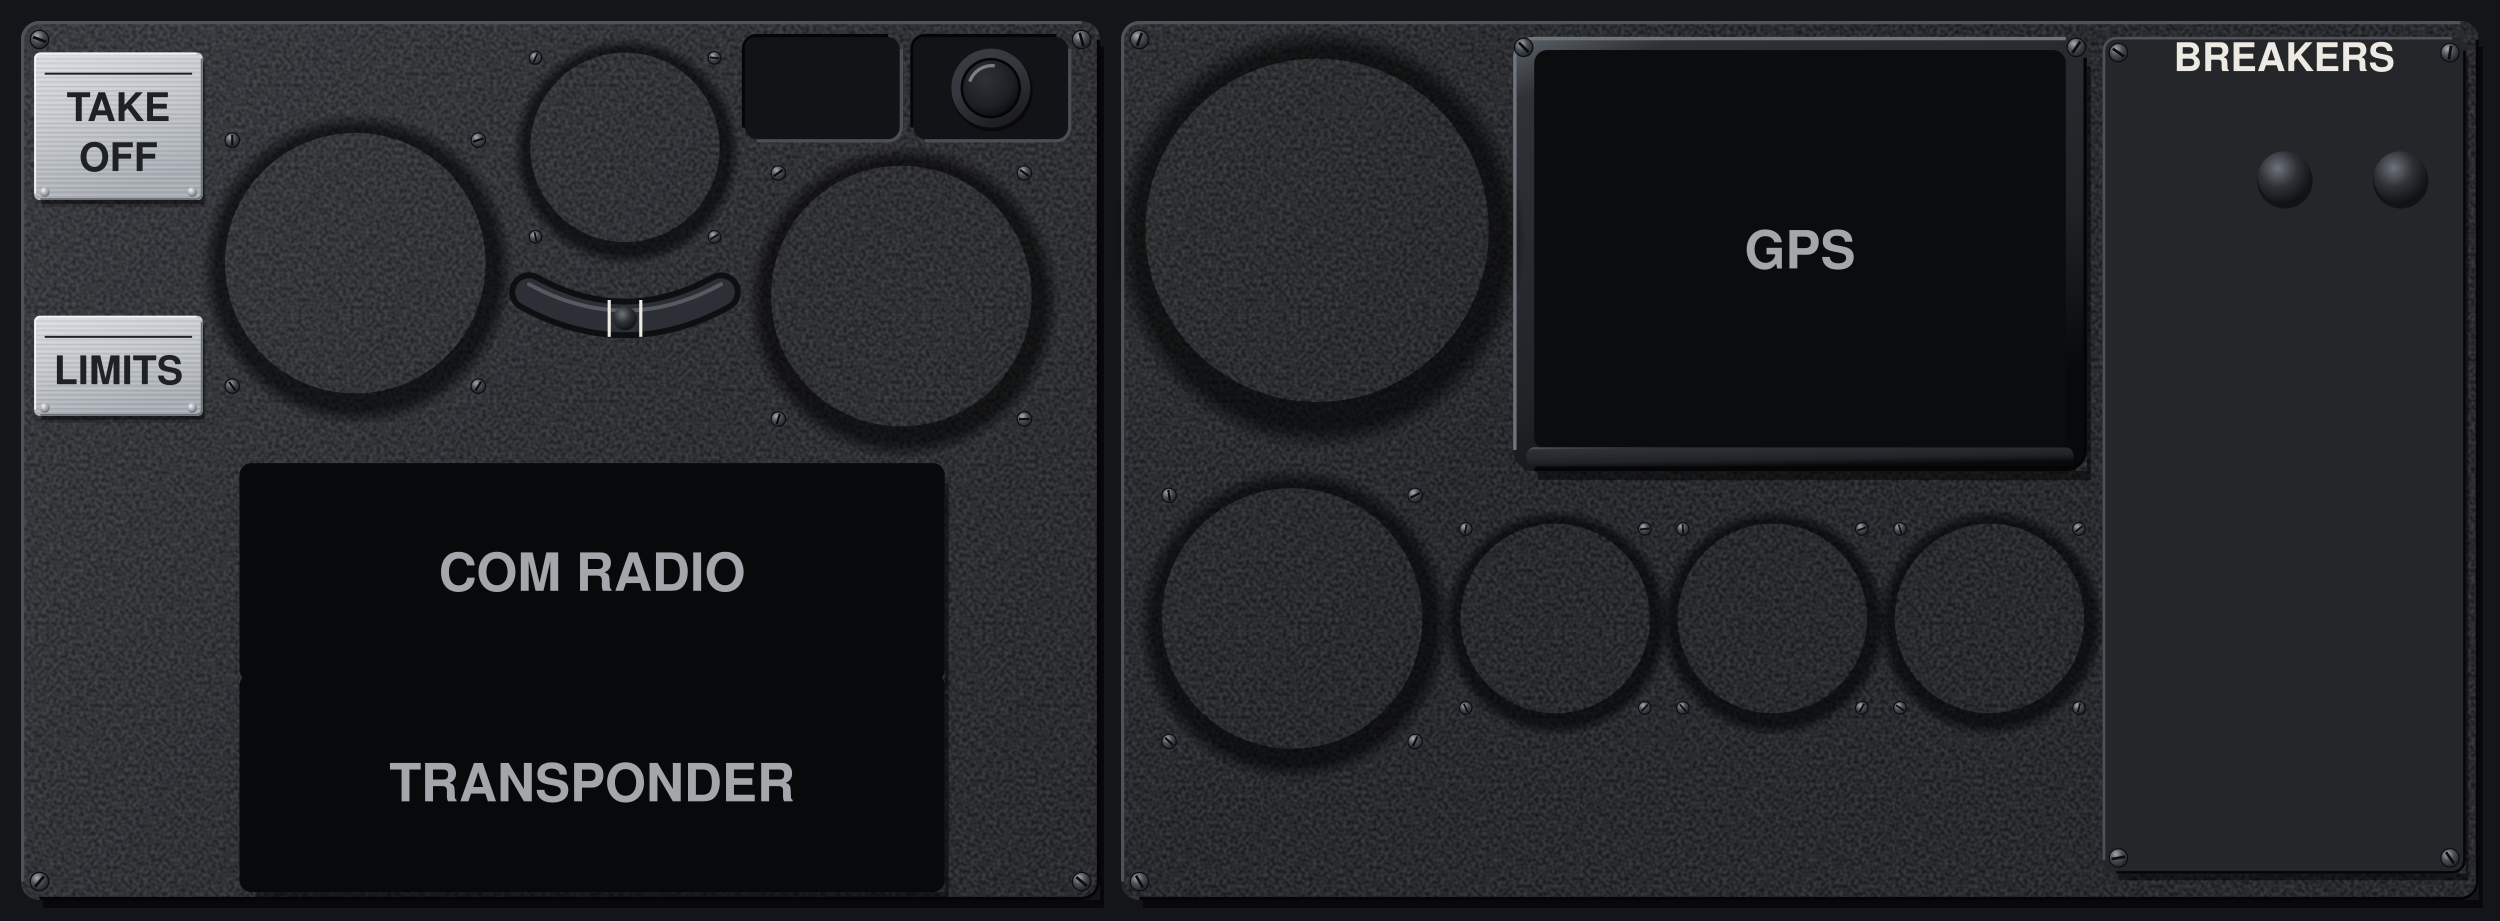
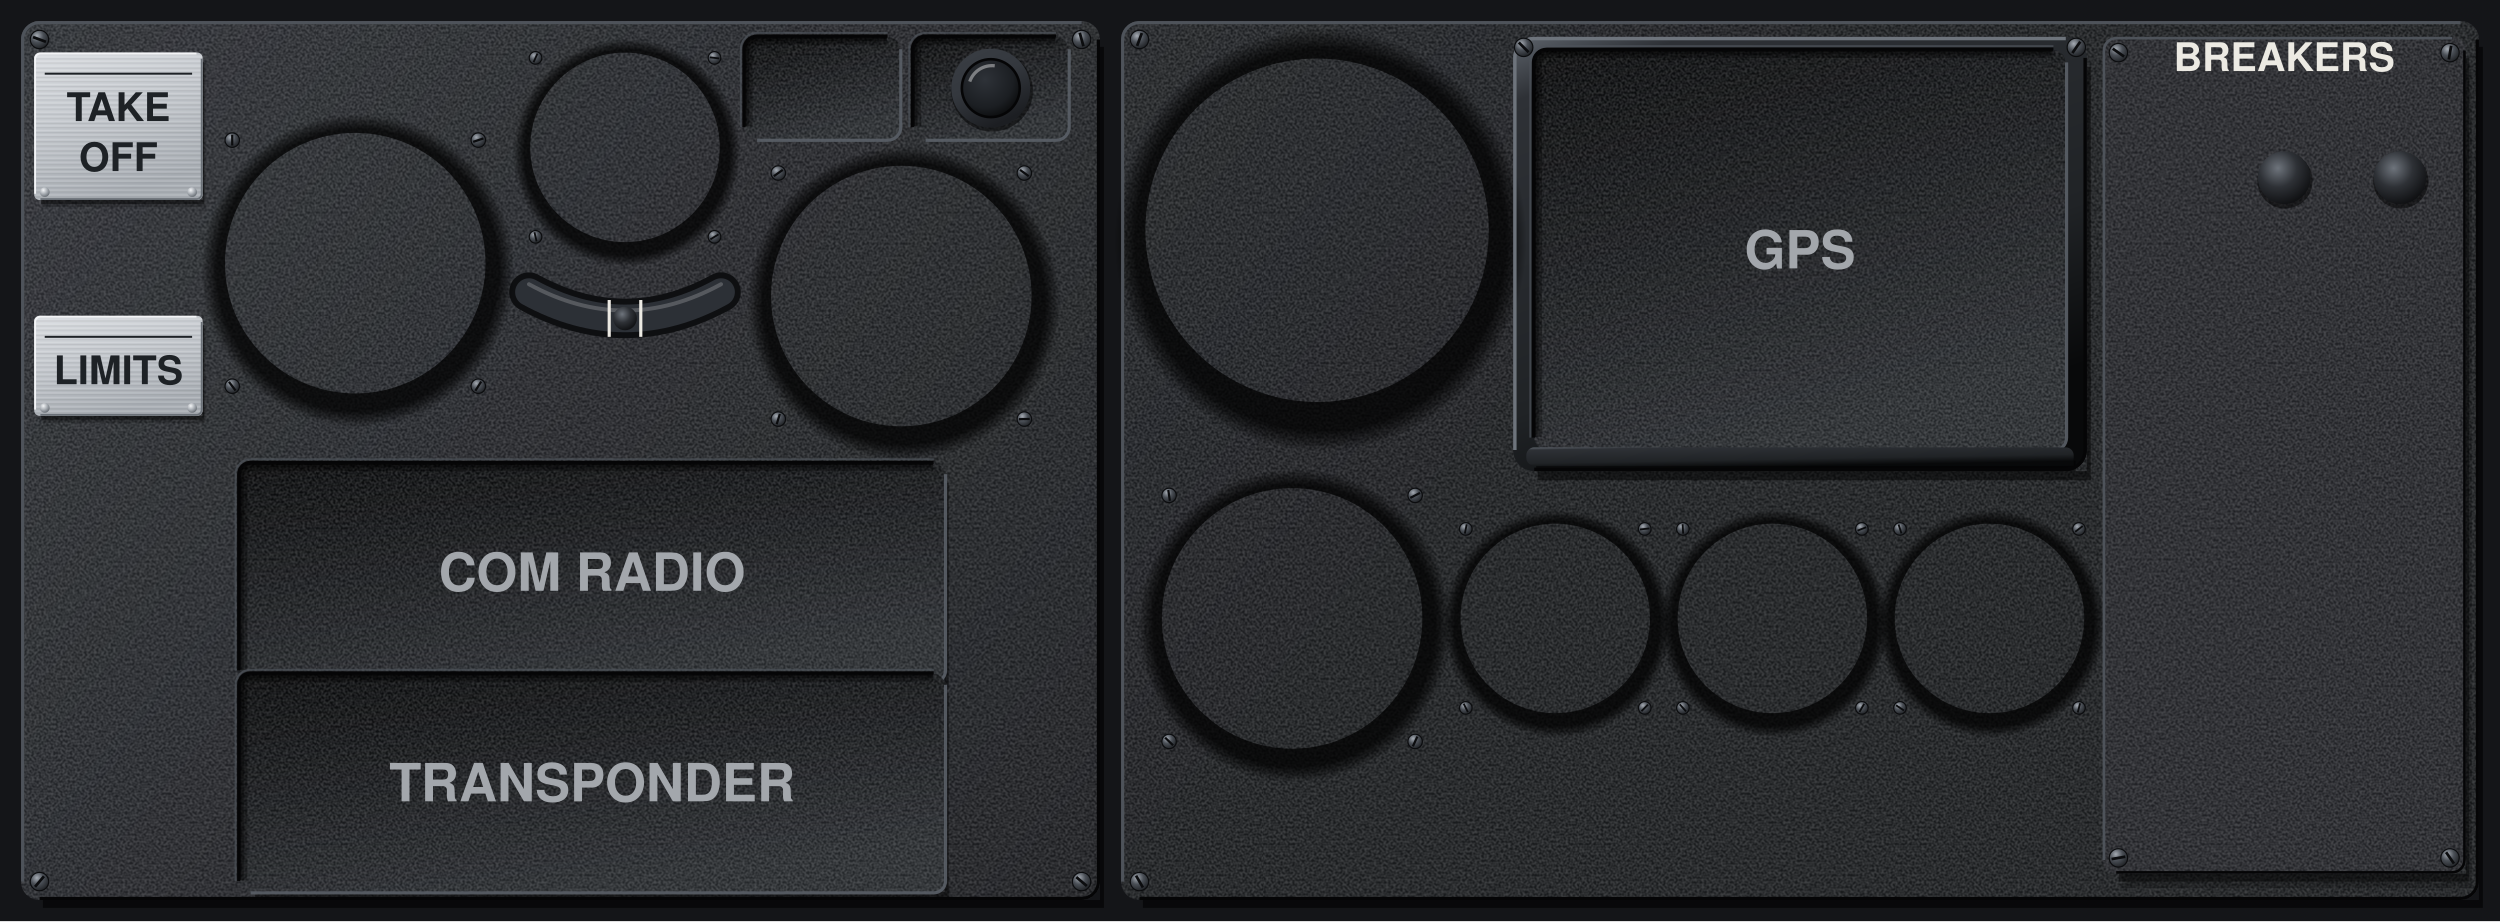
<svg xmlns="http://www.w3.org/2000/svg" viewBox="0 0 1900 700" preserveAspectRatio="xMidYMid slice">
  <defs>
    <filter id="nz" x="0" y="0" width="240" height="240" filterUnits="userSpaceOnUse" color-interpolation-filters="sRGB">
-       <feTurbulence type="fractalNoise" baseFrequency="0.35" numOctaves="1" seed="7" stitchTiles="stitch" />
-       <feColorMatrix values="2 0 0 0 -0.5 2 0 0 0 -0.5 2 0 0 0 -0.5 0 0 0 0 0.12" />
+       <feTurbulence type="fractalNoise" baseFrequency="0.55" numOctaves="1" seed="7" stitchTiles="stitch" />
+       <feColorMatrix values="2.2 0 0 0 -0.6 2.2 0 0 0 -0.6 2.2 0 0 0 -0.6 0 0 0 0 0.14" />
    </filter>
    <pattern id="gr" width="240" height="240" patternUnits="userSpaceOnUse">
      <rect width="240" height="240" filter="url(#nz)" />
    </pattern>
    <pattern id="gp" width="240" height="240" patternUnits="userSpaceOnUse">
      <rect width="240" height="240" fill="#26282C" />
      <rect width="240" height="240" fill="url(#gr)" />
    </pattern>
    <pattern id="br" width="300" height="7" patternUnits="userSpaceOnUse">
      <path d="M0 1.2H300M0 4.6H300" stroke="#FFFFFF" stroke-opacity=".16" stroke-width=".8" />
      <path d="M0 2.9H300M0 6.1H300" stroke="#000000" stroke-opacity=".1" stroke-width=".7" />
    </pattern>
    <linearGradient id="pp" gradientUnits="userSpaceOnUse" x1="0" y1="0" x2="855" y2="700">
      <stop offset="0" stop-color="#303338" />
      <stop offset=".45" stop-color="#26282C" />
      <stop offset="1" stop-color="#1D1F22" />
    </linearGradient>
    <linearGradient id="pl" x1="0" y1="0" x2=".35" y2="1">
      <stop offset="0" stop-color="#DADDE1" />
      <stop offset=".45" stop-color="#C6CACF" />
      <stop offset="1" stop-color="#A9AEB4" />
    </linearGradient>
    <linearGradient id="ps" x1="0" y1="0" x2=".5" y2="1">
      <stop offset="0" stop-color="#5E646C" />
      <stop offset=".12" stop-color="#2E3136" />
      <stop offset=".7" stop-color="#202326" />
      <stop offset="1" stop-color="#08090A" />
    </linearGradient>
    <linearGradient id="an" x1="0" y1="0" x2=".5" y2="1">
      <stop offset="0" stop-color="#3A3E44" />
      <stop offset=".5" stop-color="#34383E" />
      <stop offset="1" stop-color="#1C1E22" />
    </linearGradient>
-     <radialGradient id="sd" cx=".506" cy=".518" r=".5">
-       <stop offset=".86" stop-color="#000000" stop-opacity=".6" />
-       <stop offset=".91" stop-color="#000000" stop-opacity=".3" />
+     <radialGradient id="sd" cx=".508" cy=".522" r=".5">
+       <stop offset=".86" stop-color="#000000" stop-opacity=".75" />
+       <stop offset=".91" stop-color="#000000" stop-opacity=".4" />
      <stop offset=".956" stop-color="#000000" stop-opacity="0" />
    </radialGradient>
+     <linearGradient id="rf" x1="0" y1="0" x2=".4" y2="1">
+       <stop offset="0" stop-color="#08090A" />
+       <stop offset=".5" stop-color="#191B1E" />
+       <stop offset="1" stop-color="#2A2D31" />
+     </linearGradient>
    <radialGradient id="sh" cx=".36" cy=".3" r=".78">
      <stop offset="0" stop-color="#A4AAB2" />
      <stop offset=".45" stop-color="#4A4F56" />
      <stop offset="1" stop-color="#1A1C1F" />
    </radialGradient>
    <radialGradient id="rv" cx=".36" cy=".3" r=".78">
      <stop offset="0" stop-color="#F2F4F6" />
      <stop offset=".5" stop-color="#A9AEB4" />
      <stop offset="1" stop-color="#5E646B" />
    </radialGradient>
    <radialGradient id="ch" cx=".4" cy=".35" r=".7">
      <stop offset="0" stop-color="#E3E6EA" />
      <stop offset=".55" stop-color="#8E949B" />
      <stop offset=".85" stop-color="#4A4F56" />
      <stop offset="1" stop-color="#1A1C1F" />
    </radialGradient>
    <radialGradient id="hl" cx=".62" cy=".66" r=".62">
      <stop offset="0" stop-color="#000000" />
      <stop offset=".7" stop-color="#050506" />
      <stop offset="1" stop-color="#1A1C1F" />
    </radialGradient>
    <radialGradient id="kn" cx=".38" cy=".32" r=".72">
      <stop offset="0" stop-color="#6E747C" />
      <stop offset=".5" stop-color="#2E3136" />
      <stop offset="1" stop-color="#0E0F11" />
    </radialGradient>
    <radialGradient id="ln" cx=".4" cy=".35" r=".7">
      <stop offset="0" stop-color="#2E3238" />
      <stop offset=".7" stop-color="#1B1E22" />
      <stop offset="1" stop-color="#0A0B0C" />
    </radialGradient>
  </defs>
  <rect x="0" y="0" width="1900" height="700" fill="#141518" />
  <path d="M836 35.6h3V690H32.6v-6H836z" fill="#000000" fill-opacity="0.6" />
  <rect x="16" y="16" width="820" height="668" rx="14" fill="url(#pp)" />
  <rect x="16" y="16" width="820" height="668" rx="13.9" fill="url(#gr)" />
  <path d="M1884 35.6h3V690H868.6v-6H1884z" fill="#000000" fill-opacity="0.6" />
  <rect x="852" y="16" width="1032" height="668" rx="14" fill="url(#pp)" />
  <rect x="852" y="16" width="1032" height="668" rx="13.9" fill="url(#gr)" />
  <path d="M718 367h3V524H194v-6H718z" fill="#000000" fill-opacity="0.5" />
-   <rect x="182" y="352" width="536" height="166" rx="9" fill="#08090A" />
+   <rect x="182" y="352" width="536" height="166" rx="9" fill="url(#rf)" />
+   <rect x="182" y="352" width="536" height="166" rx="9" fill="url(#gr)" />
+   <path d="M185 509V361A6 6 0 0 1 191 355H709" fill="none" stroke="#000000" stroke-opacity="0.3" stroke-width="6" />
+   <path d="M183.7 509V361A7.4 7.4 0 0 1 191 353.7H709" fill="none" stroke="#000000" stroke-opacity="0.3" stroke-width="3.3" />
+   <path d="M182.7 509V361A8.3 8.3 0 0 1 191 352.7H709" fill="none" stroke="#000000" stroke-opacity="0.5" stroke-width="1.3" />
+   <path d="M718.6 360.4V509.6A9 9 0 0 1 709.6 518.6H190.4" fill="none" stroke="#5A6068" stroke-opacity="0.9" stroke-width="2.4" />
+   <path d="M181.4 509.6V360.4A9 9 0 0 1 190.4 351.4H709.6" fill="none" stroke="#050506" stroke-width="2.4" />
+   <path d="M179 509.6V360.4A11.4 11.4 0 0 1 190.4 349H709.6" fill="none" stroke="#4E535A" stroke-opacity="0.7" stroke-width="1.4" />
  <path d="M718 527h3V684H194v-6H718z" fill="#000000" fill-opacity="0.5" />
-   <rect x="182" y="512" width="536" height="166" rx="9" fill="#08090A" />
+   <rect x="182" y="512" width="536" height="166" rx="9" fill="url(#rf)" />
+   <rect x="182" y="512" width="536" height="166" rx="9" fill="url(#gr)" />
+   <path d="M185 669V521A6 6 0 0 1 191 515H709" fill="none" stroke="#000000" stroke-opacity="0.3" stroke-width="6" />
+   <path d="M183.7 669V521A7.4 7.4 0 0 1 191 513.7H709" fill="none" stroke="#000000" stroke-opacity="0.3" stroke-width="3.3" />
+   <path d="M182.7 669V521A8.3 8.3 0 0 1 191 512.7H709" fill="none" stroke="#000000" stroke-opacity="0.5" stroke-width="1.3" />
+   <path d="M718.6 520.4V669.6A9 9 0 0 1 709.6 678.6H190.4" fill="none" stroke="#5A6068" stroke-opacity="0.9" stroke-width="2.4" />
+   <path d="M181.4 669.6V520.4A9 9 0 0 1 190.4 511.4H709.6" fill="none" stroke="#050506" stroke-width="2.4" />
+   <path d="M179 669.6V520.4A11.4 11.4 0 0 1 190.4 509H709.6" fill="none" stroke="#4E535A" stroke-opacity="0.7" stroke-width="1.4" />
  <path d="M1586 50.6h3V365H1168.6v-7H1586z" fill="#000000" fill-opacity="0.5" />
  <rect x="1150" y="28" width="436" height="330" rx="16" fill="url(#ps)" />
-   <rect x="1166" y="38" width="404" height="304" rx="10" fill="#0B0C0E" />
+   <rect x="1166" y="38" width="404" height="304" rx="10" fill="url(#rf)" />
+   <rect x="1166" y="38" width="404" height="304" rx="10" fill="url(#gr)" />
+   <path d="M1169 332V48A7 7 0 0 1 1176 41H1560" fill="none" stroke="#000000" stroke-opacity="0.3" stroke-width="6" />
+   <path d="M1167.7 332V48A8.4 8.4 0 0 1 1176 39.7H1560" fill="none" stroke="#000000" stroke-opacity="0.3" stroke-width="3.3" />
+   <path d="M1166.7 332V48A9.3 9.3 0 0 1 1176 38.7H1560" fill="none" stroke="#000000" stroke-opacity="0.5" stroke-width="1.3" />
+   <path d="M1570.6 47.4V332.6A10 10 0 0 1 1560.6 342.6H1175.4" fill="none" stroke="#5A6068" stroke-opacity="0.9" stroke-width="2.4" />
+   <path d="M1165.4 332.6V47.4A10 10 0 0 1 1175.4 37.4H1560.6" fill="none" stroke="#050506" stroke-width="2.4" />
+   <path d="M1163 332.6V47.4A12.4 12.4 0 0 1 1175.4 35H1560.6" fill="none" stroke="#4E535A" stroke-opacity="0.7" stroke-width="1.4" />
  <path d="M1576 350h1.5V358H1167.5v-4H1576z" fill="#000000" fill-opacity="0.5" />
  <rect x="1160" y="340" width="416" height="14" rx="6" fill="url(#ps)" />
-   <path d="M1874 43h2V669H1610v-5H1874z" fill="#000000" fill-opacity="0.5" />
-   <rect x="1598" y="28" width="276" height="636" rx="10" fill="#24262A" />
+   <path d="M1874 48.8h4.5V674.8H1612.5v-10.8H1874z" fill="#000000" fill-opacity="0.2" />
+   <path d="M1874 44h2.5V670H1610.5v-6H1874z" fill="#000000" fill-opacity="0.4" />
+   <rect x="1598" y="28" width="276" height="636" rx="10" fill="url(#gp)" />
  <circle cx="1736.6" cy="137.5" r="21" fill="#000000" fill-opacity="0.5" />
  <circle cx="1736" cy="135" r="20" fill="url(#kn)" />
  <circle cx="1824.6" cy="137.5" r="21" fill="#000000" fill-opacity="0.5" />
  <circle cx="1824" cy="135" r="20" fill="url(#kn)" />
-   <rect x="566" y="28" width="118" height="78" rx="10" fill="#121316" />
-   <path d="M565 97V37A10 10 0 0 1 575 27H675" fill="none" stroke="#050506" stroke-width="2.4" />
-   <path d="M685 37V97A10 10 0 0 1 675 107H575" fill="none" stroke="#4A4F56" stroke-width="2.4" />
-   <rect x="694" y="28" width="118" height="78" rx="10" fill="#121316" />
-   <path d="M693 97V37A10 10 0 0 1 703 27H803" fill="none" stroke="#050506" stroke-width="2.4" />
-   <path d="M813 37V97A10 10 0 0 1 803 107H703" fill="none" stroke="#4A4F56" stroke-width="2.4" />
+   <rect x="566" y="28" width="118" height="78" rx="10" fill="url(#rf)" />
+   <rect x="566" y="28" width="118" height="78" rx="10" fill="url(#gr)" />
+   <path d="M569 96V38A7 7 0 0 1 576 31H674" fill="none" stroke="#000000" stroke-opacity="0.3" stroke-width="6" />
+   <path d="M567.7 96V38A8.4 8.4 0 0 1 576 29.7H674" fill="none" stroke="#000000" stroke-opacity="0.3" stroke-width="3.3" />
+   <path d="M566.7 96V38A9.3 9.3 0 0 1 576 28.7H674" fill="none" stroke="#000000" stroke-opacity="0.5" stroke-width="1.3" />
+   <path d="M684.6 37.4V96.6A10 10 0 0 1 674.6 106.6H575.4" fill="none" stroke="#5A6068" stroke-opacity="0.9" stroke-width="2.4" />
+   <path d="M565.4 96.6V37.4A10 10 0 0 1 575.4 27.4H674.6" fill="none" stroke="#050506" stroke-width="2.4" />
+   <path d="M563 96.6V37.4A12.4 12.4 0 0 1 575.4 25H674.6" fill="none" stroke="#4E535A" stroke-opacity="0.7" stroke-width="1.4" />
+   <rect x="694" y="28" width="118" height="78" rx="10" fill="url(#rf)" />
+   <rect x="694" y="28" width="118" height="78" rx="10" fill="url(#gr)" />
+   <path d="M697 96V38A7 7 0 0 1 704 31H802" fill="none" stroke="#000000" stroke-opacity="0.3" stroke-width="6" />
+   <path d="M695.7 96V38A8.4 8.4 0 0 1 704 29.7H802" fill="none" stroke="#000000" stroke-opacity="0.3" stroke-width="3.3" />
+   <path d="M694.7 96V38A9.3 9.3 0 0 1 704 28.7H802" fill="none" stroke="#000000" stroke-opacity="0.5" stroke-width="1.3" />
+   <path d="M812.6 37.4V96.6A10 10 0 0 1 802.6 106.6H703.4" fill="none" stroke="#5A6068" stroke-opacity="0.9" stroke-width="2.4" />
+   <path d="M693.4 96.6V37.4A10 10 0 0 1 703.4 27.4H802.6" fill="none" stroke="#050506" stroke-width="2.4" />
+   <path d="M691 96.6V37.4A12.4 12.4 0 0 1 703.4 25H802.6" fill="none" stroke="#4E535A" stroke-opacity="0.7" stroke-width="1.4" />
  <circle cx="754" cy="69" r="31" fill="#000000" fill-opacity="0.5" />
  <circle cx="753" cy="67" r="30" fill="url(#an)" />
  <circle cx="753" cy="67" r="22" fill="url(#ln)" stroke="#050506" stroke-width="2" />
  <path d="M737 62 A18 18 0 0 1 756 50" fill="none" stroke="#FFFFFF" stroke-opacity="0.4" stroke-width="2.5" />
  <path d="M402 222 Q475 262 548 222" fill="none" stroke="#0E0F11" stroke-width="30" stroke-linecap="round" />
  <path d="M402 222 Q475 262 548 222" fill="none" stroke="#2C3036" stroke-width="21" stroke-linecap="round" />
  <path d="M402 222 Q475 262 548 222" transform="translate(0 -6)" fill="none" stroke="#FFFFFF" stroke-opacity="0.2" stroke-width="3" stroke-linecap="round" />
  <path d="M463 228 V256 M487 228 V256" stroke="#ECEAE3" stroke-width="2.4" />
  <circle cx="475" cy="242" r="9" fill="url(#kn)" />
  <path d="M145.7 200a124.3 124.3 0 1 0 248.6 0a124.3 124.3 0 1 0 -248.6 0zM171 200a99 99 0 1 0 198 0a99 99 0 1 0 -198 0z" fill="url(#sd)" fill-rule="evenodd" />
  <path d="M384.6 112a90.4 90.4 0 1 0 180.8 0a90.4 90.4 0 1 0 -180.8 0zM403 112a72 72 0 1 0 144 0a72 72 0 1 0 -144 0z" fill="url(#sd)" fill-rule="evenodd" />
  <path d="M560.7 225a124.3 124.3 0 1 0 248.6 0a124.3 124.3 0 1 0 -248.6 0zM586 225a99 99 0 1 0 198 0a99 99 0 1 0 -198 0z" fill="url(#sd)" fill-rule="evenodd" />
  <path d="M837.2 175a163.9 163.9 0 1 0 327.7 0a163.9 163.9 0 1 0 -327.7 0zM870.5 175a130.5 130.5 0 1 0 261 0a130.5 130.5 0 1 0 -261 0z" fill="url(#sd)" fill-rule="evenodd" />
  <path d="M857.7 470a124.3 124.3 0 1 0 248.6 0a124.3 124.3 0 1 0 -248.6 0zM883 470a99 99 0 1 0 198 0a99 99 0 1 0 -198 0z" fill="url(#sd)" fill-rule="evenodd" />
  <path d="M1091.6 470a90.4 90.4 0 1 0 180.8 0a90.4 90.4 0 1 0 -180.8 0zM1110 470a72 72 0 1 0 144 0a72 72 0 1 0 -144 0z" fill="url(#sd)" fill-rule="evenodd" />
  <path d="M1256.6 470a90.4 90.4 0 1 0 180.8 0a90.4 90.4 0 1 0 -180.8 0zM1275 470a72 72 0 1 0 144 0a72 72 0 1 0 -144 0z" fill="url(#sd)" fill-rule="evenodd" />
  <path d="M1421.6 470a90.4 90.4 0 1 0 180.8 0a90.4 90.4 0 1 0 -180.8 0zM1440 470a72 72 0 1 0 144 0a72 72 0 1 0 -144 0z" fill="url(#sd)" fill-rule="evenodd" />
  <path d="M17.2 670V30A12.8 12.8 0 0 1 30 17.2H822" fill="none" stroke="#4E535A" stroke-width="2.4" />
  <path d="M834.8 30V670A12.8 12.8 0 0 1 822 682.8H30" fill="none" stroke="#050506" stroke-width="2.4" />
  <path d="M853.2 670V30A12.8 12.8 0 0 1 866 17.2H1870" fill="none" stroke="#4E535A" stroke-width="2.4" />
  <path d="M1882.8 30V670A12.8 12.8 0 0 1 1870 682.8H866" fill="none" stroke="#050506" stroke-width="2.4" />
  <path d="M1151.3 342V44A14.7 14.7 0 0 1 1166 29.3H1570" fill="none" stroke="#6E747C" stroke-width="2.6" />
  <path d="M1584.7 44V342A14.7 14.7 0 0 1 1570 356.7H1166" fill="none" stroke="#050506" stroke-width="2.6" />
  <path d="M1599 653.6V38.4A9.4 9.4 0 0 1 1608.4 29H1863.6" fill="none" stroke="#4E535A" stroke-width="2" />
  <path d="M1873 38.4V653.6A9.4 9.4 0 0 1 1863.6 663H1608.4" fill="none" stroke="#050506" stroke-width="2" />
  <circle cx="30" cy="30" r="7" fill="url(#sh)" stroke="#0B0C0E" stroke-width="0.9" />
  <path d="M25.1 28.2L34.9 31.8" stroke="#0B0C0E" stroke-width="2.1" />
  <circle cx="822" cy="30" r="7" fill="url(#sh)" stroke="#0B0C0E" stroke-width="0.9" />
  <path d="M820.6 24.9L823.4 35.1" stroke="#0B0C0E" stroke-width="2.1" />
  <circle cx="30" cy="670" r="7" fill="url(#sh)" stroke="#0B0C0E" stroke-width="0.9" />
  <path d="M33.4 666L26.6 674" stroke="#0B0C0E" stroke-width="2.1" />
  <circle cx="822" cy="670" r="7" fill="url(#sh)" stroke="#0B0C0E" stroke-width="0.9" />
  <path d="M818 666.6L826 673.4" stroke="#0B0C0E" stroke-width="2.1" />
  <circle cx="866" cy="30" r="7" fill="url(#sh)" stroke="#0B0C0E" stroke-width="0.9" />
  <path d="M867.8 25.1L864.2 34.9" stroke="#0B0C0E" stroke-width="2.1" />
  <circle cx="866" cy="670" r="7" fill="url(#sh)" stroke="#0B0C0E" stroke-width="0.9" />
  <path d="M863.4 665.5L868.6 674.5" stroke="#0B0C0E" stroke-width="2.1" />
  <circle cx="1610" cy="40" r="7" fill="url(#sh)" stroke="#0B0C0E" stroke-width="0.9" />
  <path d="M1605.7 37L1614.3 43" stroke="#0B0C0E" stroke-width="2.1" />
  <circle cx="1862" cy="40" r="7" fill="url(#sh)" stroke="#0B0C0E" stroke-width="0.9" />
  <path d="M1862.9 34.8L1861.1 45.2" stroke="#0B0C0E" stroke-width="2.1" />
  <circle cx="1610" cy="652" r="7" fill="url(#sh)" stroke="#0B0C0E" stroke-width="0.9" />
  <path d="M1615.2 651.1L1604.8 652.9" stroke="#0B0C0E" stroke-width="2.1" />
  <circle cx="1862" cy="652" r="7" fill="url(#sh)" stroke="#0B0C0E" stroke-width="0.9" />
  <path d="M1859 647.7L1865 656.3" stroke="#0B0C0E" stroke-width="2.1" />
  <circle cx="1158" cy="36" r="7" fill="url(#sh)" stroke="#0B0C0E" stroke-width="0.9" />
  <path d="M1154.3 32.3L1161.7 39.7" stroke="#0B0C0E" stroke-width="2.1" />
  <circle cx="1578" cy="36" r="7" fill="url(#sh)" stroke="#0B0C0E" stroke-width="0.9" />
  <path d="M1581 31.7L1575 40.3" stroke="#0B0C0E" stroke-width="2.1" />
  <circle cx="176.5" cy="106.5" r="5.5" fill="url(#sh)" stroke="#0B0C0E" stroke-width="0.9" />
  <path d="M176.5 102.4L176.5 110.6" stroke="#0B0C0E" stroke-width="1.7" />
  <circle cx="363.5" cy="106.5" r="5.5" fill="url(#sh)" stroke="#0B0C0E" stroke-width="0.9" />
  <path d="M367.4 105.2L359.6 107.8" stroke="#0B0C0E" stroke-width="1.7" />
  <circle cx="176.5" cy="293.5" r="5.5" fill="url(#sh)" stroke="#0B0C0E" stroke-width="0.9" />
  <path d="M174 290.2L179 296.8" stroke="#0B0C0E" stroke-width="1.7" />
  <circle cx="363.5" cy="293.5" r="5.5" fill="url(#sh)" stroke="#0B0C0E" stroke-width="0.9" />
  <path d="M365.7 290L361.3 297" stroke="#0B0C0E" stroke-width="1.7" />
  <circle cx="407" cy="44" r="4.8" fill="url(#sh)" stroke="#0B0C0E" stroke-width="0.9" />
  <path d="M408.5 40.7L405.5 47.3" stroke="#0B0C0E" stroke-width="1.4" />
  <circle cx="543" cy="44" r="4.8" fill="url(#sh)" stroke="#0B0C0E" stroke-width="0.9" />
  <path d="M539.4 43.6L546.6 44.4" stroke="#0B0C0E" stroke-width="1.4" />
  <circle cx="407" cy="180" r="4.8" fill="url(#sh)" stroke="#0B0C0E" stroke-width="0.9" />
  <path d="M406.2 176.5L407.8 183.5" stroke="#0B0C0E" stroke-width="1.4" />
  <circle cx="543" cy="180" r="4.8" fill="url(#sh)" stroke="#0B0C0E" stroke-width="0.9" />
  <path d="M546.1 178.1L539.9 181.9" stroke="#0B0C0E" stroke-width="1.4" />
  <circle cx="591.5" cy="131.5" r="5.5" fill="url(#sh)" stroke="#0B0C0E" stroke-width="0.9" />
  <path d="M594.9 129.1L588.1 133.9" stroke="#0B0C0E" stroke-width="1.7" />
  <circle cx="778.5" cy="131.5" r="5.5" fill="url(#sh)" stroke="#0B0C0E" stroke-width="0.9" />
  <path d="M775.2 129.1L781.8 133.9" stroke="#0B0C0E" stroke-width="1.7" />
  <circle cx="591.5" cy="318.5" r="5.5" fill="url(#sh)" stroke="#0B0C0E" stroke-width="0.9" />
  <path d="M592.7 314.6L590.3 322.4" stroke="#0B0C0E" stroke-width="1.7" />
  <circle cx="778.5" cy="318.5" r="5.5" fill="url(#sh)" stroke="#0B0C0E" stroke-width="0.9" />
  <path d="M782.6 318.4L774.4 318.6" stroke="#0B0C0E" stroke-width="1.7" />
  <circle cx="888.5" cy="376.5" r="5.5" fill="url(#sh)" stroke="#0B0C0E" stroke-width="0.9" />
  <path d="M887.9 372.4L889.1 380.6" stroke="#0B0C0E" stroke-width="1.7" />
  <circle cx="1075.5" cy="376.5" r="5.5" fill="url(#sh)" stroke="#0B0C0E" stroke-width="0.9" />
  <path d="M1079.2 374.6L1071.8 378.4" stroke="#0B0C0E" stroke-width="1.7" />
  <circle cx="888.5" cy="563.5" r="5.5" fill="url(#sh)" stroke="#0B0C0E" stroke-width="0.9" />
  <path d="M885.5 560.6L891.5 566.4" stroke="#0B0C0E" stroke-width="1.7" />
  <circle cx="1075.5" cy="563.5" r="5.5" fill="url(#sh)" stroke="#0B0C0E" stroke-width="0.9" />
  <path d="M1077.2 559.8L1073.8 567.2" stroke="#0B0C0E" stroke-width="1.7" />
  <circle cx="1114" cy="402" r="4.8" fill="url(#sh)" stroke="#0B0C0E" stroke-width="0.9" />
  <path d="M1114.7 398.5L1113.3 405.5" stroke="#0B0C0E" stroke-width="1.4" />
  <circle cx="1250" cy="402" r="4.8" fill="url(#sh)" stroke="#0B0C0E" stroke-width="0.9" />
  <path d="M1253.6 401.6L1246.4 402.4" stroke="#0B0C0E" stroke-width="1.4" />
  <circle cx="1114" cy="538" r="4.8" fill="url(#sh)" stroke="#0B0C0E" stroke-width="0.9" />
  <path d="M1112.4 534.8L1115.6 541.2" stroke="#0B0C0E" stroke-width="1.4" />
  <circle cx="1250" cy="538" r="4.8" fill="url(#sh)" stroke="#0B0C0E" stroke-width="0.9" />
  <path d="M1252.5 535.5L1247.5 540.5" stroke="#0B0C0E" stroke-width="1.4" />
  <circle cx="1279" cy="402" r="4.8" fill="url(#sh)" stroke="#0B0C0E" stroke-width="0.9" />
  <path d="M1278.8 398.4L1279.2 405.6" stroke="#0B0C0E" stroke-width="1.4" />
  <circle cx="1415" cy="402" r="4.8" fill="url(#sh)" stroke="#0B0C0E" stroke-width="0.9" />
  <path d="M1418.3 400.7L1411.7 403.3" stroke="#0B0C0E" stroke-width="1.4" />
  <circle cx="1279" cy="538" r="4.8" fill="url(#sh)" stroke="#0B0C0E" stroke-width="0.9" />
  <path d="M1276.6 535.3L1281.4 540.7" stroke="#0B0C0E" stroke-width="1.4" />
  <circle cx="1415" cy="538" r="4.8" fill="url(#sh)" stroke="#0B0C0E" stroke-width="0.9" />
  <path d="M1416.8 534.9L1413.2 541.1" stroke="#0B0C0E" stroke-width="1.4" />
  <circle cx="1444" cy="402" r="4.8" fill="url(#sh)" stroke="#0B0C0E" stroke-width="0.9" />
  <path d="M1442.9 398.6L1445.1 405.4" stroke="#0B0C0E" stroke-width="1.4" />
  <circle cx="1580" cy="402" r="4.8" fill="url(#sh)" stroke="#0B0C0E" stroke-width="0.9" />
  <path d="M1582.9 399.8L1577.1 404.2" stroke="#0B0C0E" stroke-width="1.4" />
  <circle cx="1444" cy="538" r="4.8" fill="url(#sh)" stroke="#0B0C0E" stroke-width="0.9" />
  <path d="M1441 536L1447 540" stroke="#0B0C0E" stroke-width="1.4" />
  <circle cx="1580" cy="538" r="4.8" fill="url(#sh)" stroke="#0B0C0E" stroke-width="0.9" />
  <path d="M1580.9 534.5L1579.1 541.5" stroke="#0B0C0E" stroke-width="1.4" />
  <path d="M154 49.4h2.2V157.4H32.2v-5.4H154z" fill="#000000" fill-opacity="0.2" />
  <path d="M154 47h1.2V155H31.2v-3H154z" fill="#000000" fill-opacity="0.4" />
  <rect x="26" y="40" width="128" height="112" rx="4" data-card="" fill="url(#pl)" />
  <rect x="26" y="40" width="128" height="112" rx="4" fill="url(#br)" />
  <path d="M26.7 147.3V44.7A4 4 0 0 1 30.7 40.7H149.3" fill="none" stroke="#F4F5F7" stroke-width="1.4" />
  <path d="M153.3 44.7V147.3A4 4 0 0 1 149.3 151.3H30.7" fill="none" stroke="#6A7077" stroke-width="1.4" />
  <circle cx="34" cy="146" r="3.7" fill="url(#rv)" />
  <circle cx="146" cy="146" r="3.7" fill="url(#rv)" />
  <path d="M154 249.4h2.2V321.4H32.2v-5.4H154z" fill="#000000" fill-opacity="0.2" />
  <path d="M154 247h1.2V319H31.2v-3H154z" fill="#000000" fill-opacity="0.4" />
  <rect x="26" y="240" width="128" height="76" rx="4" data-card="" fill="url(#pl)" />
  <rect x="26" y="240" width="128" height="76" rx="4" fill="url(#br)" />
  <path d="M26.7 311.3V244.7A4 4 0 0 1 30.7 240.7H149.3" fill="none" stroke="#F4F5F7" stroke-width="1.4" />
  <path d="M153.3 244.7V311.3A4 4 0 0 1 149.3 315.3H30.7" fill="none" stroke="#6A7077" stroke-width="1.4" />
  <circle cx="34" cy="310" r="3.7" fill="url(#rv)" />
  <circle cx="146" cy="310" r="3.7" fill="url(#rv)" />
  <text x="90" y="92" font-family="Helvetica, Arial, sans-serif" font-size="30" font-weight="bold" fill="#1E2226" text-anchor="middle">TAKE</text>
  <text x="90" y="130" font-family="Helvetica, Arial, sans-serif" font-size="30" font-weight="bold" fill="#1E2226" text-anchor="middle">OFF</text>
  <path d="M34 56 H146" stroke="#1E2226" stroke-width="1.5" />
  <text x="90" y="292" font-family="Helvetica, Arial, sans-serif" font-size="30" font-weight="bold" fill="#1E2226" text-anchor="middle">LIMITS</text>
  <path d="M34 256 H146" stroke="#1E2226" stroke-width="1.5" />
  <text x="450" y="449" font-family="Helvetica, Arial, sans-serif" font-size="40" font-weight="bold" fill="#A3A7AC" text-anchor="middle">COM RADIO</text>
  <text x="450" y="609" font-family="Helvetica, Arial, sans-serif" font-size="40" font-weight="bold" fill="#A3A7AC" text-anchor="middle">TRANSPONDER</text>
  <text x="1368" y="204" font-family="Helvetica, Arial, sans-serif" font-size="40" font-weight="bold" fill="#A3A7AC" text-anchor="middle">GPS</text>
  <text x="1736" y="54" font-family="Helvetica, Arial, sans-serif" font-size="30" font-weight="bold" fill="#ECEAE3" text-anchor="middle">BREAKERS</text>
</svg>
